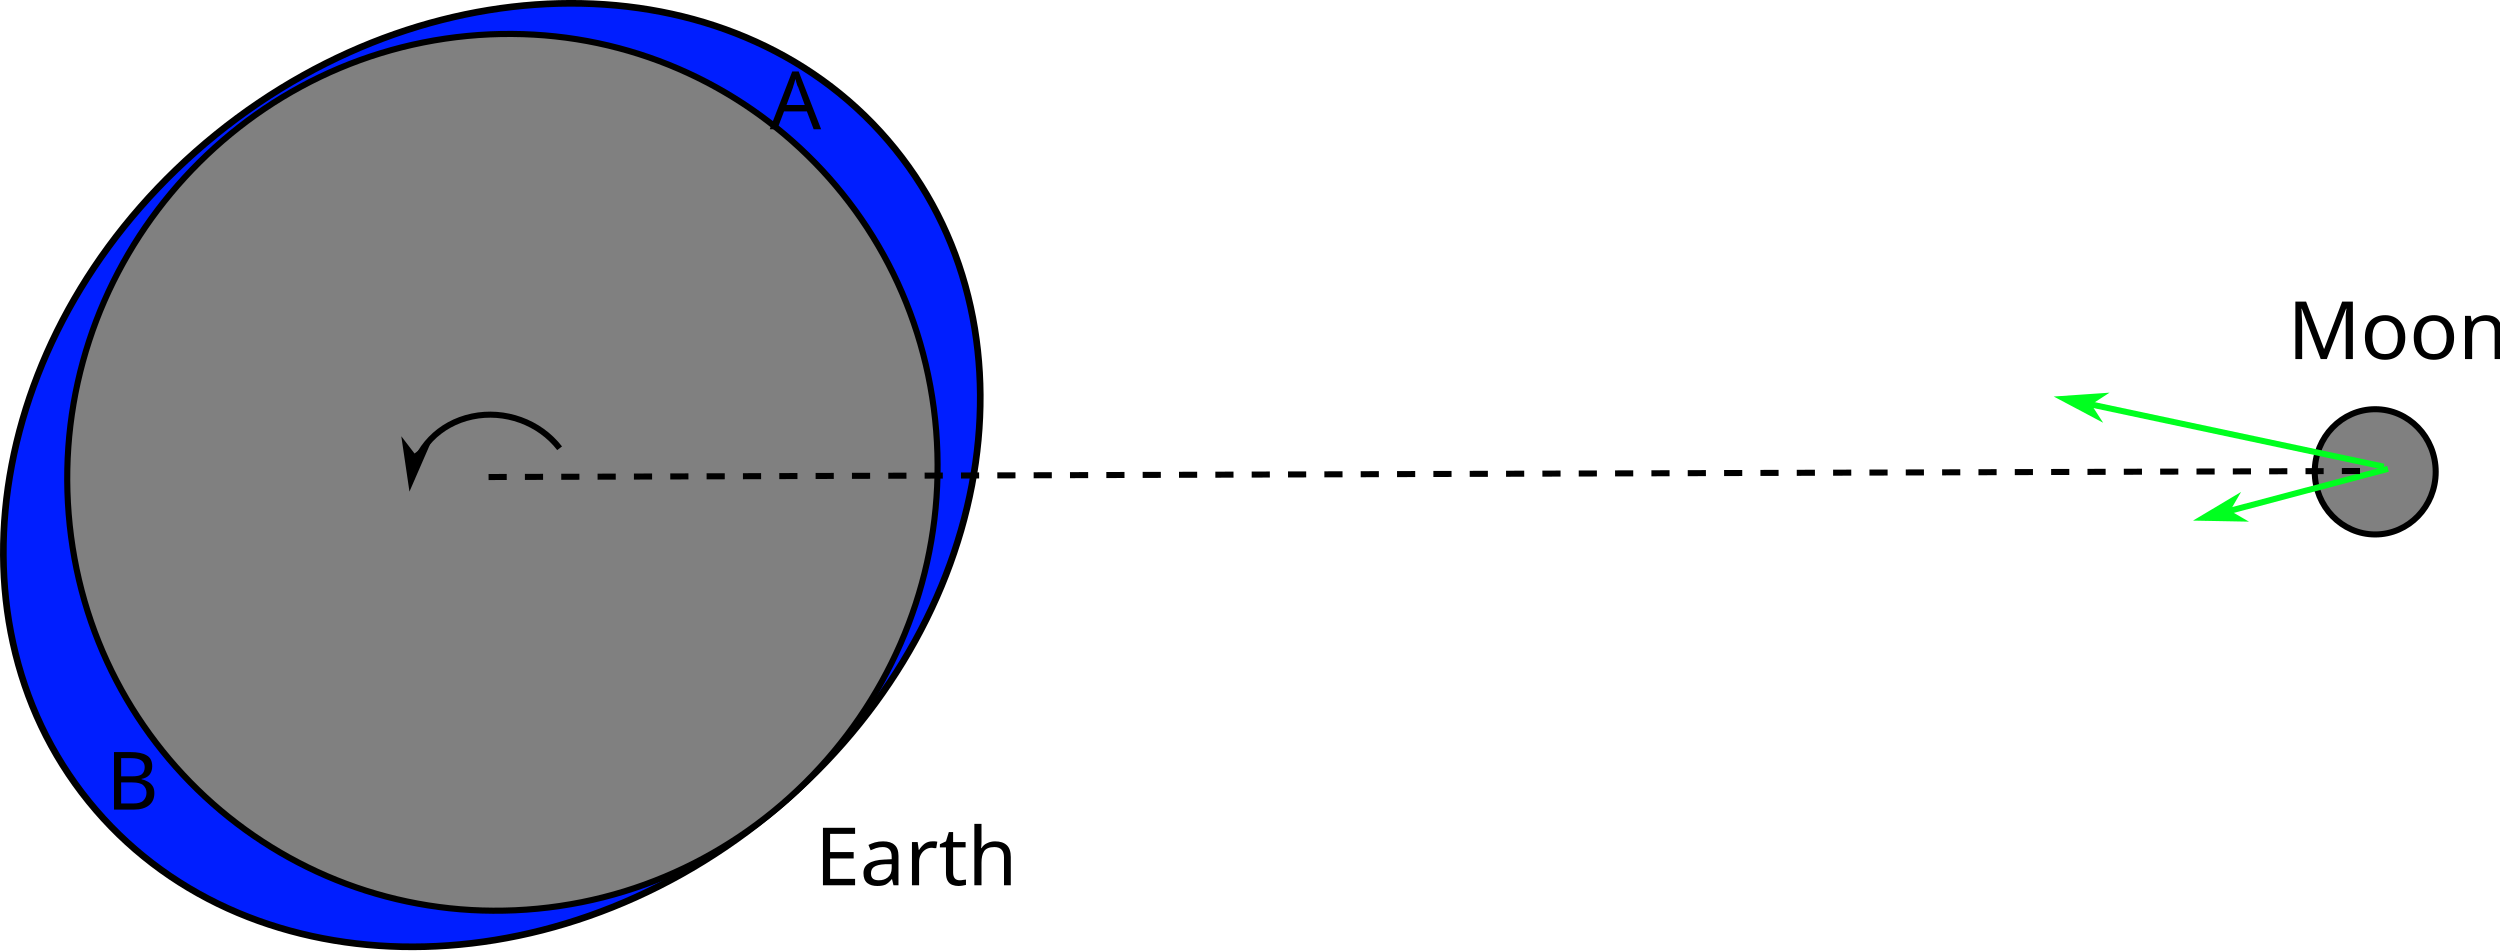
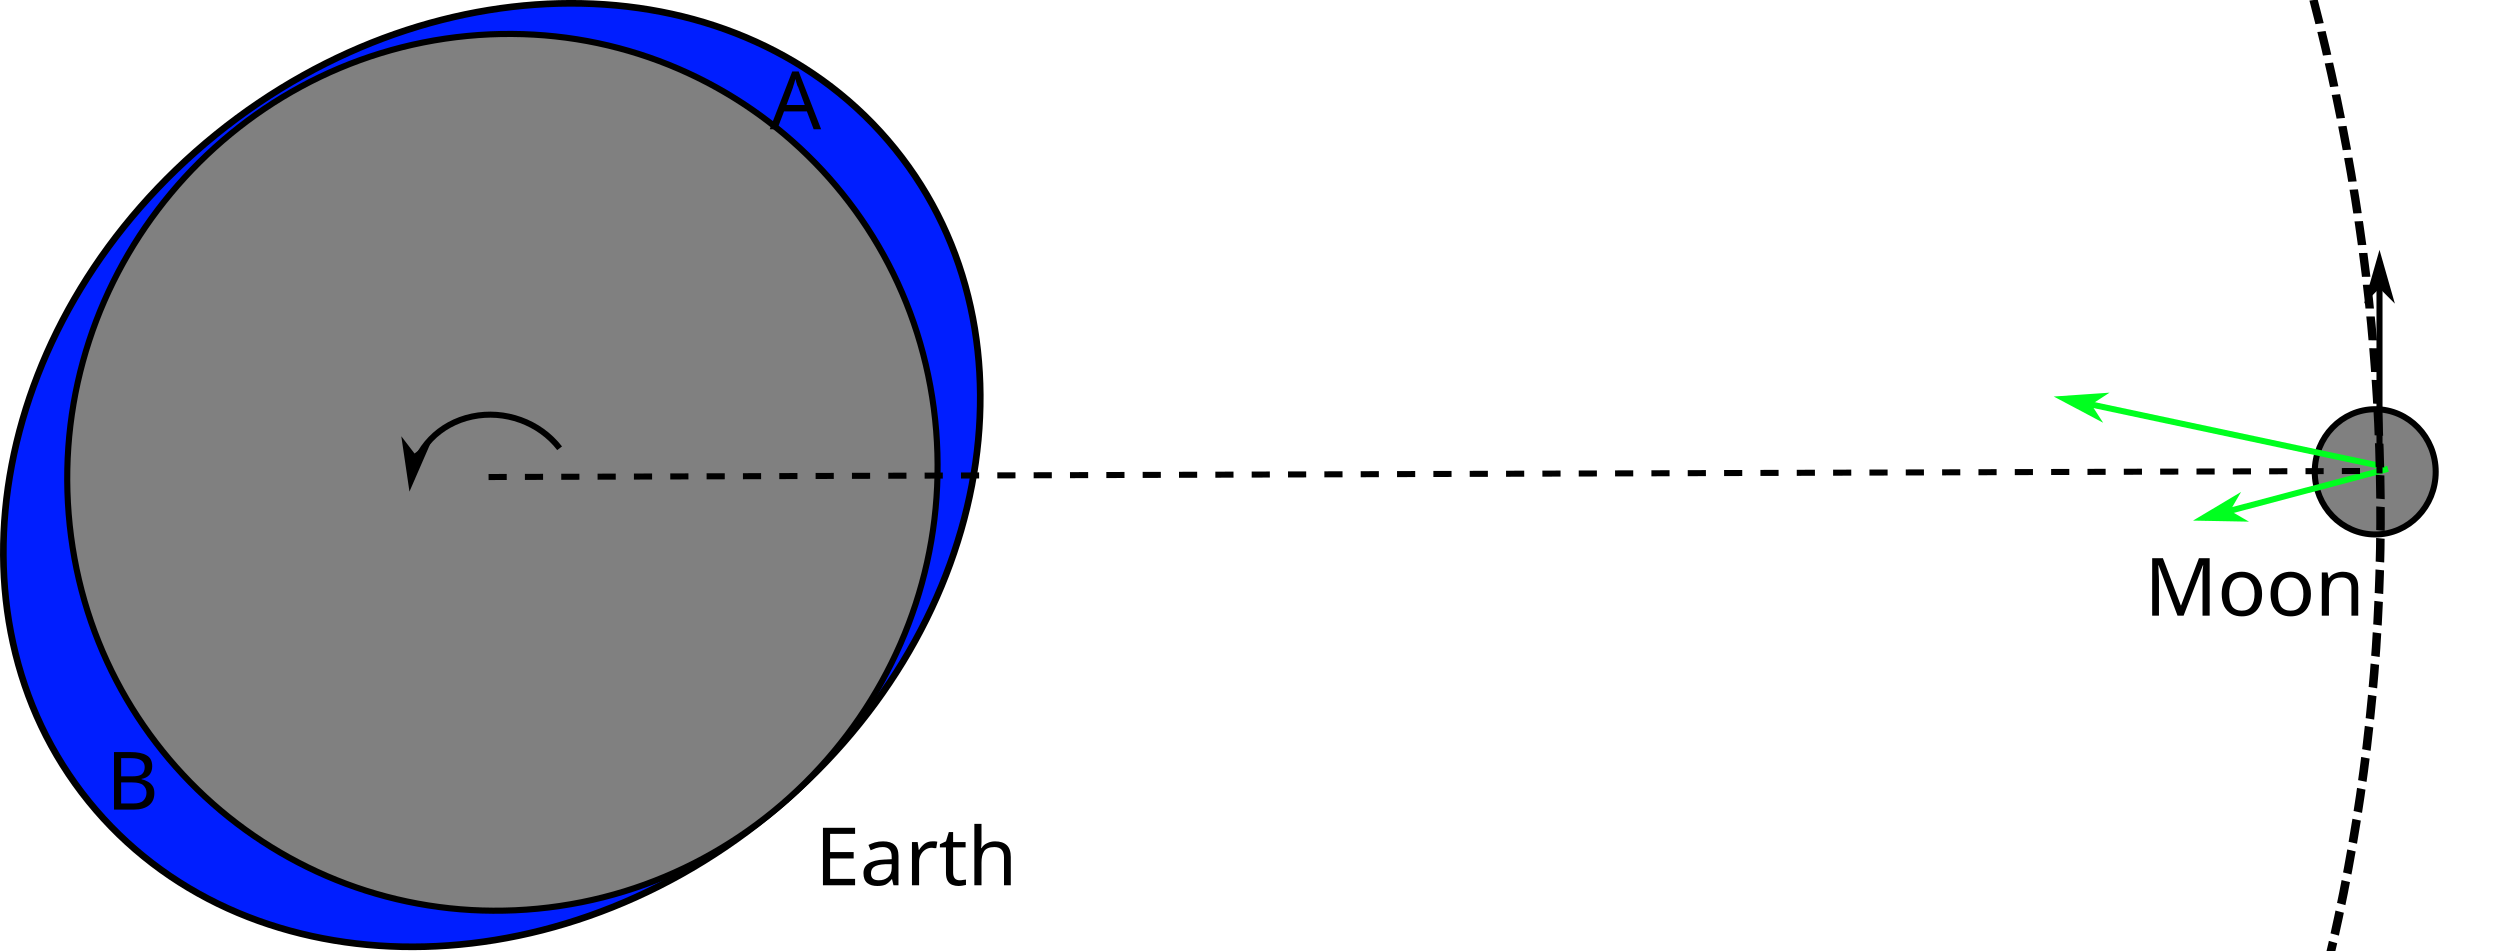
<svg xmlns="http://www.w3.org/2000/svg" xmlns:ns1="http://www.openswatchbook.org/uri/2009/osb" width="109.387mm" height="41.574mm" viewBox="0 0 109.387 41.574" version="1.1" id="svg8" style="enable-background:new">
  <defs id="defs2">
+     <marker orient="auto" refY="0.0" refX="0.0" id="marker1789" style="overflow:visible;">
+       <path id="path1414" d="M 0.0,0.0 L 5.0,-5.0 L -12.5,0.0 L 5.0,5.0 L 0.0,0.0 z " style="fill-rule:evenodd;stroke:#000000;stroke-width:1pt;stroke-opacity:1;fill:#000000;fill-opacity:1" transform="scale(0.4) rotate(180) translate(10,0)" />
+     </marker>
    <marker orient="auto" refY="0.0" refX="0.0" id="marker1778" style="overflow:visible">
      <path id="path1776" d="M 0.0,0.0 L 5.0,-5.0 L -12.5,0.0 L 5.0,5.0 L 0.0,0.0 z " style="fill-rule:evenodd;stroke:#00ff1f;stroke-width:1pt;stroke-opacity:1;fill:#00ff1f;fill-opacity:1" transform="scale(0.4) translate(10,0)" />
    </marker>
    <marker orient="auto" refY="0.0" refX="0.0" id="marker1774" style="overflow:visible">
      <path id="path1772" d="M 0.0,0.0 L 5.0,-5.0 L -12.5,0.0 L 5.0,5.0 L 0.0,0.0 z " style="fill-rule:evenodd;stroke:#00ff1f;stroke-width:1pt;stroke-opacity:1;fill:#00ff1f;fill-opacity:1" transform="scale(0.4) translate(10,0)" />
    </marker>
    <marker orient="auto" refY="0" refX="0" id="Arrow1Mstart" style="overflow:visible">
      <path id="path1411" d="M 0,0 5,-5 -12.5,0 5,5 Z" style="fill:#000000;fill-opacity:1;fill-rule:evenodd;stroke:#000000;stroke-width:1pt;stroke-opacity:1" transform="matrix(0.4,0,0,0.4,4,0)" />
    </marker>
    <marker orient="auto" refY="0" refX="0" id="Arrow1Lstart" style="overflow:visible">
      <path id="path1405" d="M 0,0 5,-5 -12.5,0 5,5 Z" style="fill:#000000;fill-opacity:1;fill-rule:evenodd;stroke:#000000;stroke-width:1pt;stroke-opacity:1" transform="matrix(0.8,0,0,0.8,10,0)" />
    </marker>
    <marker orient="auto" refY="0" refX="0" id="Arrow2Mend" style="overflow:visible">
      <path id="path4731" style="fill:#000000;fill-opacity:1;fill-rule:evenodd;stroke:#000000;stroke-width:0.625;stroke-linejoin:round;stroke-opacity:1" d="M 8.719,4.034 -2.207,0.016 8.719,-4.002 c -1.745,2.372 -1.735,5.617 -6e-7,8.035 z" transform="scale(-0.6)" />
    </marker>
    <marker style="overflow:visible" id="marker5462" refX="0" refY="0" orient="auto">
      <path transform="matrix(-0.8,0,0,-0.8,-10,0)" style="fill:#000000;fill-opacity:1;fill-rule:evenodd;stroke:#808080;stroke-width:1pt;stroke-opacity:1" d="M 0,0 5,-5 -12.5,0 5,5 Z" id="path5460" />
    </marker>
    <marker orient="auto" refY="0" refX="0" id="Arrow2Mstart" style="overflow:visible">
      <path id="path4728" style="fill:#000000;fill-opacity:1;fill-rule:evenodd;stroke:#000000;stroke-width:0.625;stroke-linejoin:round;stroke-opacity:1" d="M 8.719,4.034 -2.207,0.016 8.719,-4.002 c -1.745,2.372 -1.735,5.617 -6e-7,8.035 z" transform="scale(0.6)" />
    </marker>
    <marker orient="auto" refY="0" refX="0" id="Arrow1Mend" style="overflow:visible">
      <path id="path4713" d="M 0,0 5,-5 -12.5,0 5,5 Z" style="fill:#000000;fill-opacity:1;fill-rule:evenodd;stroke:#808080;stroke-width:1pt;stroke-opacity:1" transform="matrix(-0.4,0,0,-0.4,-4,0)" />
    </marker>
    <marker style="overflow:visible" id="marker5226" refX="0" refY="0" orient="auto">
      <path transform="matrix(-0.8,0,0,-0.8,-10,0)" style="fill:#000000;fill-opacity:1;fill-rule:evenodd;stroke:#808080;stroke-width:1pt;stroke-opacity:1" d="M 0,0 5,-5 -12.5,0 5,5 Z" id="path5224" />
    </marker>
    <marker style="overflow:visible" id="marker5072" refX="0" refY="0" orient="auto">
      <path transform="matrix(-0.8,0,0,-0.8,-10,0)" style="fill:#000000;fill-opacity:1;fill-rule:evenodd;stroke:#808080;stroke-width:1pt;stroke-opacity:1" d="M 0,0 5,-5 -12.5,0 5,5 Z" id="path5070" />
    </marker>
    <marker style="overflow:visible" id="marker5026" refX="0" refY="0" orient="auto">
      <path transform="matrix(0.8,0,0,0.8,10,0)" style="fill:#000000;fill-opacity:1;fill-rule:evenodd;stroke:#808080;stroke-width:1pt;stroke-opacity:1" d="M 0,0 5,-5 -12.5,0 5,5 Z" id="path5024" />
    </marker>
    <linearGradient id="linearGradient4557" ns1:paint="solid">
      <stop style="stop-color:#000000;stop-opacity:1;" offset="0" id="stop4555" />
    </linearGradient>
  </defs>
  <g id="layer3" style="display:inline">
    <ellipse id="path3729" style="enable-background:new;display:inline;opacity:1;fill:#001eff;fill-opacity:1;stroke:#000000;stroke-width:0.292;stroke-opacity:1" cx="77.484" cy="-6.754" rx="19.178" ry="22.693" transform="rotate(51.00789,20.63665,-51.63986)" />
  </g>
  <g id="layer4">
    <ellipse id="path3729-6" style="enable-background:new;display:inline;opacity:1;fill:#808080;fill-opacity:1;stroke:#000000;stroke-width:0.268;stroke-opacity:1" cx="60.82" cy="-49.821" rx="19.155" ry="19.066" transform="matrix(0.08016171,0.9967819,-0.9954048,0.09575665,-32.48439,-35.18686)" />
  </g>
  <g id="layer1" style="display:inline;opacity:1" transform="translate(-32.48439,-35.18686)">
    <ellipse id="path3731" style="fill:#808080;fill-opacity:1;stroke:#000000;stroke-width:0.265;stroke-opacity:1" cx="136.412" cy="55.832" rx="2.646" ry="2.74" />
    <text xml:space="preserve" style="font-style:normal;font-variant:normal;font-weight:normal;font-stretch:normal;font-size:3.528px;line-height:1.25;font-family:sans-serif;-inkscape-font-specification:'sans-serif, Normal';font-variant-ligatures:normal;font-variant-caps:normal;font-variant-numeric:normal;font-feature-settings:normal;text-align:start;letter-spacing:0px;word-spacing:0px;writing-mode:lr-tb;text-anchor:start;fill:#000000;fill-opacity:1;stroke:none;stroke-width:0.265" x="68.149" y="73.918" id="text1388">
      <tspan id="tspan1386" x="68.149" y="73.918" style="stroke-width:0.265">Earth</tspan>
    </text>
-     <text xml:space="preserve" style="font-style:normal;font-variant:normal;font-weight:normal;font-stretch:normal;font-size:3.528px;line-height:1.25;font-family:sans-serif;-inkscape-font-specification:'sans-serif, Normal';font-variant-ligatures:normal;font-variant-caps:normal;font-variant-numeric:normal;font-feature-settings:normal;text-align:start;letter-spacing:0px;word-spacing:0px;writing-mode:lr-tb;text-anchor:start;fill:#000000;fill-opacity:1;stroke:none;stroke-width:0.265" x="132.575" y="50.9" id="text1392">
-       <tspan id="tspan1390" x="132.575" y="50.9" style="stroke-width:0.265">Moon</tspan>
+     <text xml:space="preserve" style="font-style:normal;font-variant:normal;font-weight:normal;font-stretch:normal;font-size:3.528px;line-height:1.25;font-family:sans-serif;-inkscape-font-specification:'sans-serif, Normal';font-variant-ligatures:normal;font-variant-caps:normal;font-variant-numeric:normal;font-feature-settings:normal;text-align:start;letter-spacing:0px;word-spacing:0px;writing-mode:lr-tb;text-anchor:start;fill:#000000;fill-opacity:1;stroke:none;stroke-width:0.265" x="126.308" y="62.125" id="text1392">
+       <tspan id="tspan1390" x="126.308" y="62.125" style="stroke-width:0.265">Moon</tspan>
    </text>
    <text xml:space="preserve" style="font-style:normal;font-variant:normal;font-weight:normal;font-stretch:normal;font-size:3.528px;line-height:1.25;font-family:sans-serif;-inkscape-font-specification:'sans-serif, Normal';font-variant-ligatures:normal;font-variant-caps:normal;font-variant-numeric:normal;font-feature-settings:normal;text-align:start;letter-spacing:0px;word-spacing:0px;writing-mode:lr-tb;text-anchor:start;fill:#000000;fill-opacity:1;stroke:none;stroke-width:0.265" x="66.165" y="40.846" id="text1396">
      <tspan id="tspan1394" x="66.165" y="40.846" style="stroke-width:0.265">A</tspan>
    </text>
    <text xml:space="preserve" style="font-style:normal;font-variant:normal;font-weight:normal;font-stretch:normal;font-size:3.528px;line-height:1.25;font-family:sans-serif;-inkscape-font-specification:'sans-serif, Normal';font-variant-ligatures:normal;font-variant-caps:normal;font-variant-numeric:normal;font-feature-settings:normal;text-align:start;letter-spacing:0px;word-spacing:0px;writing-mode:lr-tb;text-anchor:start;fill:#000000;fill-opacity:1;stroke:none;stroke-width:0.265" x="37.127" y="70.611" id="text1400">
      <tspan id="tspan1398" x="37.127" y="70.611" style="stroke-width:0.265">B</tspan>
    </text>
    <path style="fill:none;stroke:#00ff1f;stroke-width:0.265;stroke-linecap:butt;stroke-linejoin:miter;stroke-miterlimit:4;stroke-dasharray:none;stroke-opacity:1;marker-start:url(#marker1774)" d="m 122.855,52.645 13.93,2.961" id="path1671" />
    <path style="opacity:1;fill:none;stroke:#00ff1f;stroke-width:0.265px;stroke-linecap:butt;stroke-linejoin:miter;stroke-opacity:1;marker-start:url(#marker1778)" d="m 128.943,57.832 8.028,-2.132" id="path1671-3" />
+     <path style="fill:none;fill-opacity:1;stroke:#000000;stroke-width:0.36;stroke-linejoin:miter;stroke-miterlimit:4;stroke-dasharray:1.081, 0.36;stroke-dashoffset:0;stroke-opacity:1;paint-order:fill markers stroke" id="path1780" d="M 112.933,57.017 A 99.59,97.87 0 0 1 86.541,123.38" transform="matrix(0.9671287,-0.2542873,0.3672111,0.9301376,0,0)" />
+     <path style="fill:none;stroke:#000000;stroke-width:0.265px;stroke-linecap:butt;stroke-linejoin:miter;stroke-opacity:1;marker-end:url(#marker1789)" d="M 136.599,55.901 V 46.64" id="path1786" />
  </g>
  <g id="layer2" transform="translate(1.401172,2.578176)">
    <path style="fill:none;stroke:#000000;stroke-width:0.265;stroke-linecap:butt;stroke-linejoin:miter;stroke-miterlimit:4;stroke-dasharray:0.795, 0.795;stroke-dashoffset:0;stroke-opacity:1" d="M 19.976,18.294 102.394,18.029" id="path1384" />
    <path style="opacity:1;fill:none;fill-opacity:1;stroke:#000000;stroke-width:0.265;stroke-linejoin:miter;stroke-miterlimit:4;stroke-dasharray:none;stroke-dashoffset:0;stroke-opacity:1;marker-start:url(#Arrow1Mstart);paint-order:fill markers stroke" id="path1402" transform="rotate(-165.3608)" d="m -20.699,-13.626 a 3.638,3.373 0 0 1 -1.885,3.353 3.638,3.373 0 0 1 -4.057,-0.375" />
  </g>
</svg>
